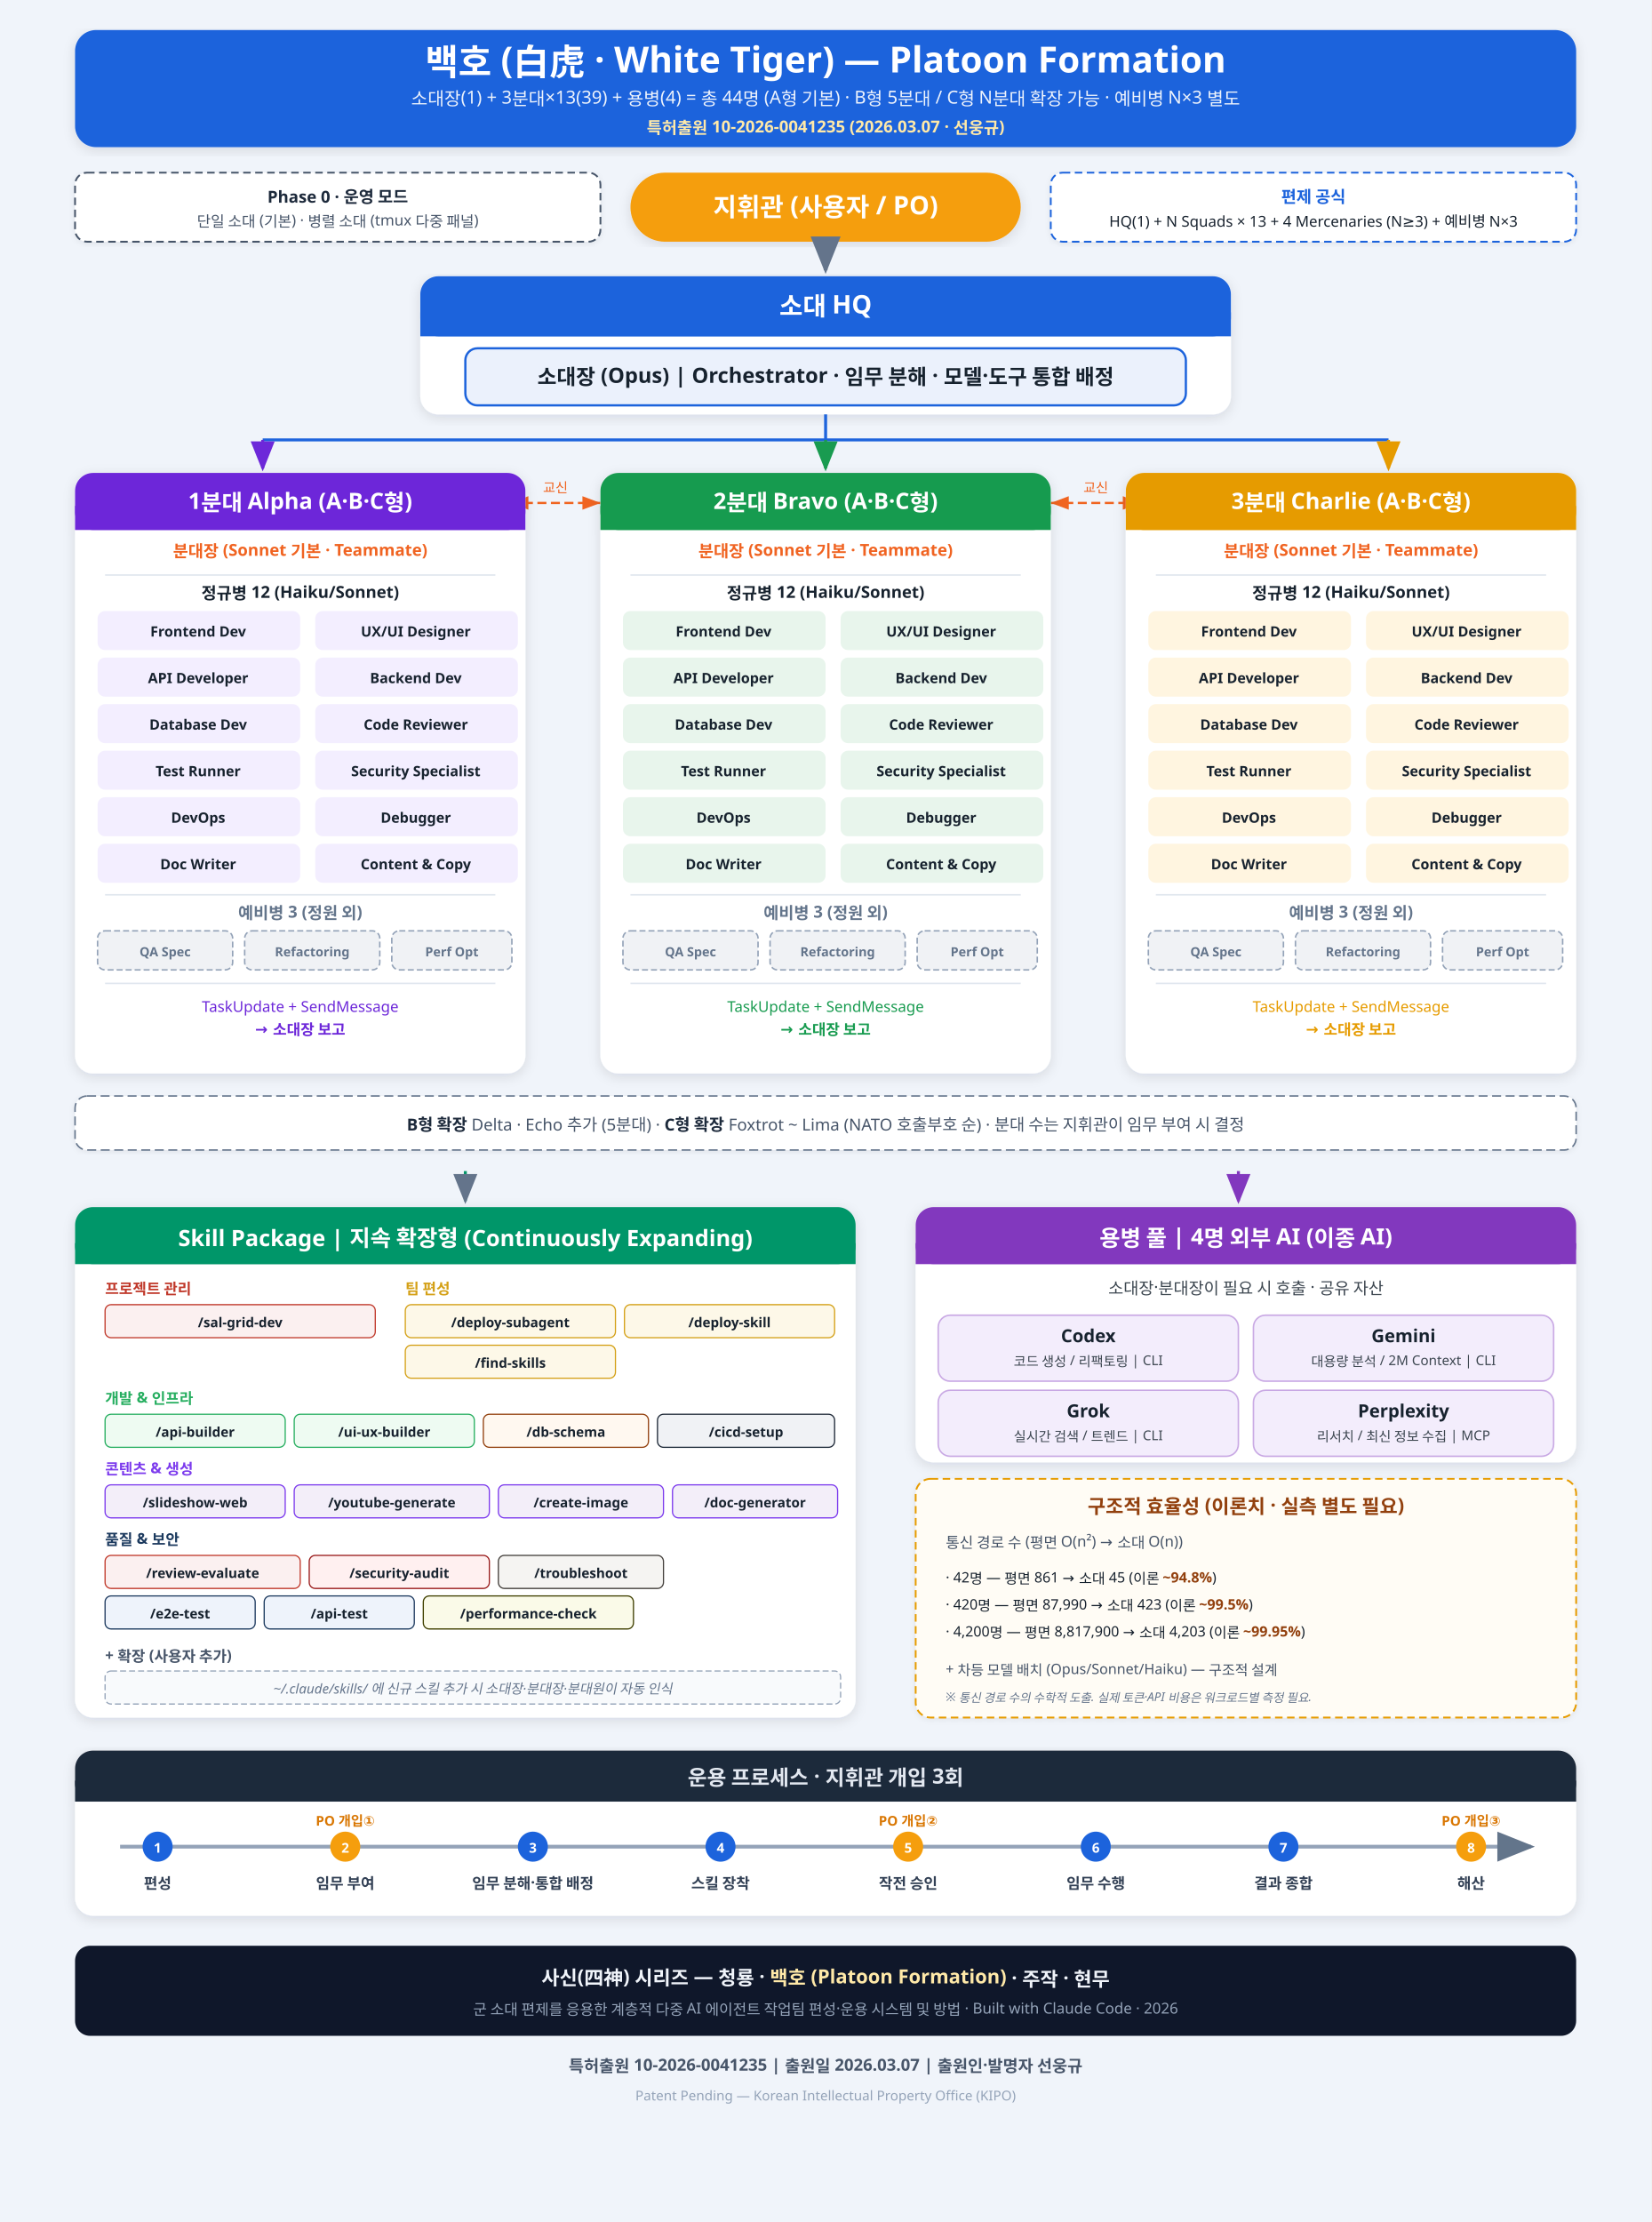
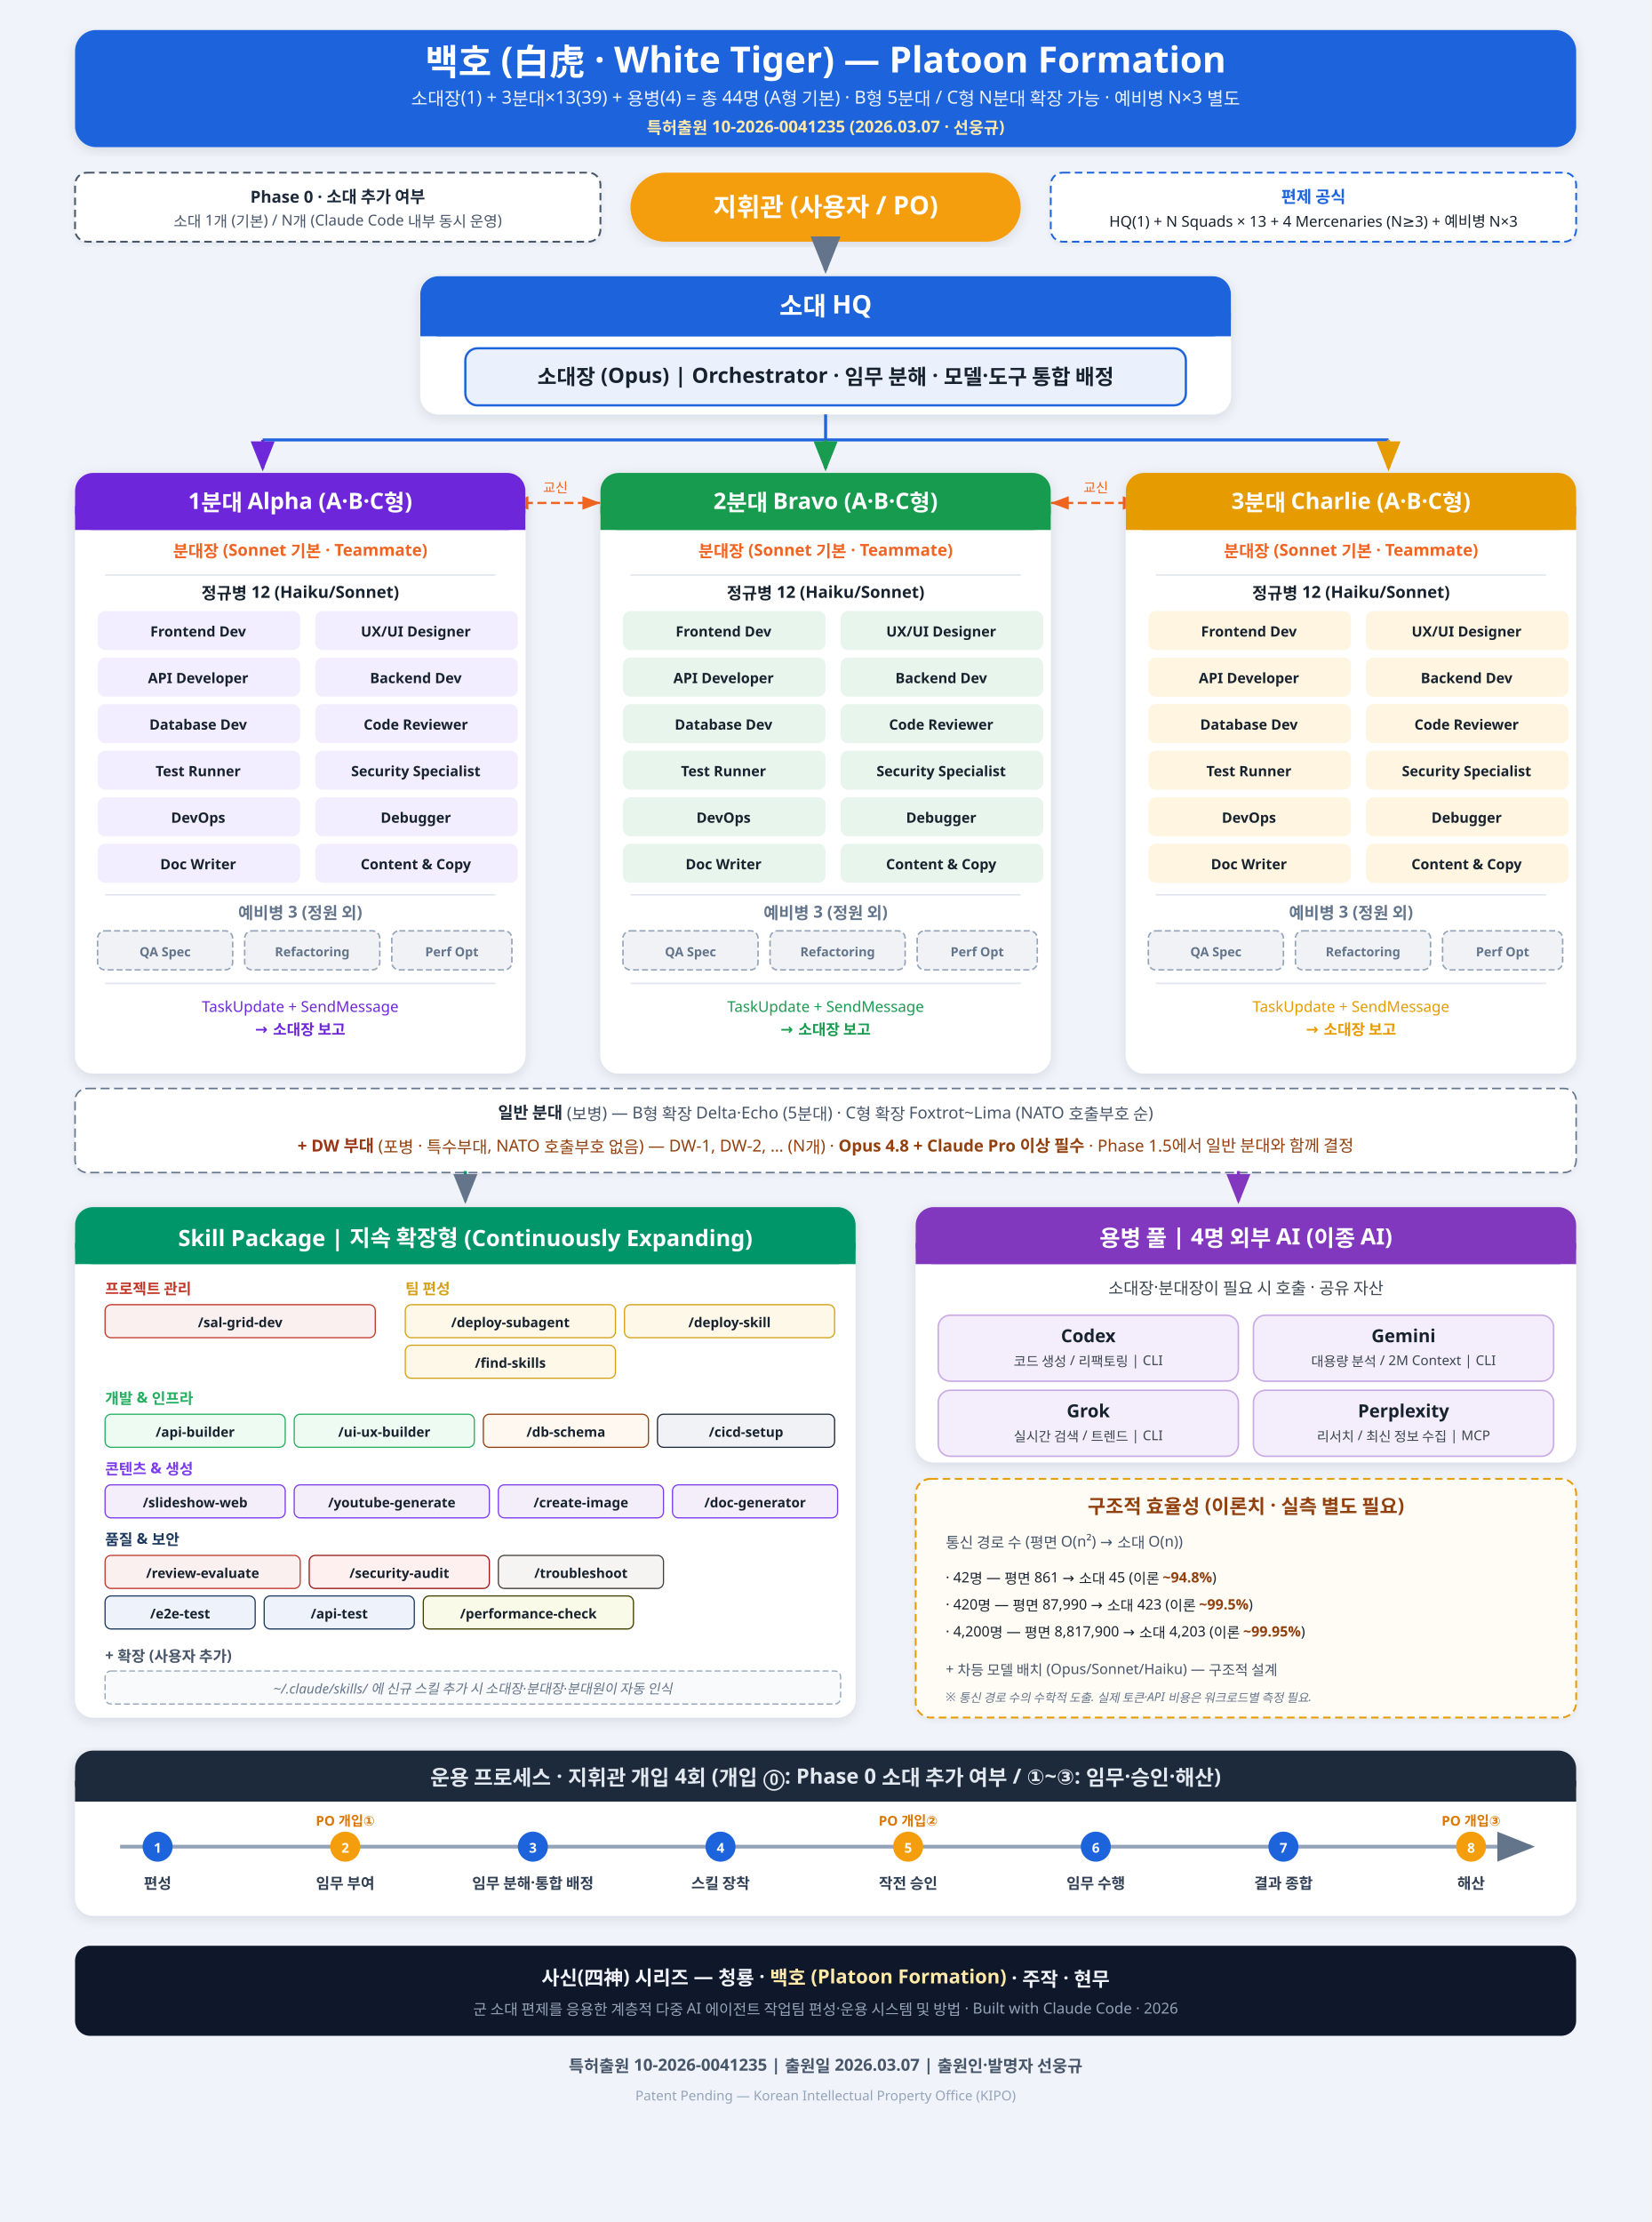
<svg xmlns="http://www.w3.org/2000/svg" viewBox="0 0 1100 1480" width="1100" height="1480" font-family="'Malgun Gothic', 'Segoe UI', sans-serif">
  <defs>
    <filter id="shadow" x="-4%" y="-4%" width="108%" height="112%">
      <feDropShadow dx="0" dy="2" stdDeviation="4" flood-color="#19232F" flood-opacity="0.12" />
    </filter>
    <filter id="shadowSm" x="-4%" y="-4%" width="108%" height="112%">
      <feDropShadow dx="0" dy="1" stdDeviation="2" flood-color="#19232F" flood-opacity="0.07" />
    </filter>
    <marker id="arrowBlue" markerWidth="10" markerHeight="8" refX="9" refY="4" orient="auto">
      <polygon points="0,0 10,4 0,8" fill="#1E64DC" />
    </marker>
    <marker id="arrowViolet" markerWidth="10" markerHeight="8" refX="9" refY="4" orient="auto">
      <polygon points="0,0 10,4 0,8" fill="#6D28D9" />
    </marker>
    <marker id="arrowGreen" markerWidth="10" markerHeight="8" refX="9" refY="4" orient="auto">
      <polygon points="0,0 10,4 0,8" fill="#199B50" />
    </marker>
    <marker id="arrowOrange" markerWidth="10" markerHeight="8" refX="9" refY="4" orient="auto">
      <polygon points="0,0 10,4 0,8" fill="#E69B00" />
    </marker>
    <marker id="arrowPurple" markerWidth="10" markerHeight="8" refX="9" refY="4" orient="auto">
      <polygon points="0,0 10,4 0,8" fill="#8237BE" />
    </marker>
    <marker id="arrowGray" markerWidth="10" markerHeight="8" refX="9" refY="4" orient="auto">
      <polygon points="0,0 10,4 0,8" fill="#64748b" />
    </marker>
    <marker id="arrowCommL" markerWidth="8" markerHeight="6" refX="0" refY="3" orient="auto">
      <polygon points="8,0 0,3 8,6" fill="#F06420" />
    </marker>
    <marker id="arrowCommR" markerWidth="8" markerHeight="6" refX="8" refY="3" orient="auto">
      <polygon points="0,0 8,3 0,6" fill="#F06420" />
    </marker>
  </defs>
  <rect width="1100" height="1480" fill="#F0F4FA" />
  <rect x="50" y="20" width="1000" height="78" rx="14" fill="#1E64DC" filter="url(#shadow)" />
  <text x="550" y="50" text-anchor="middle" fill="#FFFFFF" font-size="24" font-weight="bold">백호 (白虎 · White Tiger) — Platoon Formation</text>
  <text x="550" y="70" text-anchor="middle" fill="#FFFFFF" font-size="12" opacity="0.92">소대장(1) + 3분대×13(39) + 용병(4) = 총 44명 (A형 기본) · B형 5분대 / C형 N분대 확장 가능 · 예비병 N×3 별도</text>
  <text x="550" y="89" text-anchor="middle" fill="#FFE9A8" font-size="11" font-weight="bold">특허출원 10-2026-0041235 (2026.03.07 · 선웅규)</text>
  <rect x="420" y="115" width="260" height="46" rx="23" fill="#F59E0B" filter="url(#shadow)" />
  <text x="550" y="144" text-anchor="middle" fill="#FFFFFF" font-size="17" font-weight="bold">지휘관 (사용자 / PO)</text>
  <g filter="url(#shadowSm)">
    <rect x="50" y="115" width="350" height="46" rx="8" fill="#FFFFFF" stroke="#475569" stroke-width="1.2" stroke-dasharray="5,3" />
-     <text x="225" y="135" text-anchor="middle" fill="#1e293b" font-size="11" font-weight="bold">Phase 0 · 운영 모드</text>
-     <text x="225" y="151" text-anchor="middle" fill="#475569" font-size="10">단일 소대 (기본) · 병렬 소대 (tmux 다중 패널)</text>
+     <text x="225" y="135" text-anchor="middle" fill="#1e293b" font-size="11" font-weight="bold">Phase 0 · 소대 추가 여부</text>
+     <text x="225" y="151" text-anchor="middle" fill="#475569" font-size="10">소대 1개 (기본) / N개 (Claude Code 내부 동시 운영)</text>
  </g>
  <g filter="url(#shadowSm)">
    <rect x="700" y="115" width="350" height="46" rx="8" fill="#FFFFFF" stroke="#1E64DC" stroke-width="1.2" stroke-dasharray="5,3" />
    <text x="875" y="135" text-anchor="middle" fill="#1E64DC" font-size="11" font-weight="bold">편제 공식</text>
    <text x="875" y="151" text-anchor="middle" fill="#19232F" font-size="10">HQ(1) + N Squads × 13 + 4 Mercenaries (N≥3) + 예비병 N×3</text>
  </g>
  <line x1="550" y1="161" x2="550" y2="180" stroke="#475569" stroke-width="2.5" marker-end="url(#arrowGray)" />
  <g filter="url(#shadow)">
    <rect x="280" y="184" width="540" height="92" rx="12" fill="#FFFFFF" />
    <rect x="280" y="184" width="540" height="40" rx="12" fill="#1E64DC" />
    <rect x="280" y="208" width="540" height="16" fill="#1E64DC" />
    <text x="550" y="210" text-anchor="middle" fill="#FFFFFF" font-size="17" font-weight="bold">소대 HQ</text>
    <rect x="310" y="232" width="480" height="38" rx="8" fill="#EBF1FC" stroke="#1E64DC" stroke-width="1.5" />
    <text x="550" y="256" text-anchor="middle" fill="#19232F" font-size="14" font-weight="bold">소대장 (Opus)  |  Orchestrator · 임무 분해 · 모델·도구 통합 배정</text>
  </g>
  <line x1="550" y1="276" x2="550" y2="293" stroke="#1E64DC" stroke-width="2" />
  <line x1="175" y1="293" x2="925" y2="293" stroke="#1E64DC" stroke-width="2" />
  <line x1="175" y1="293" x2="175" y2="312" stroke="#6D28D9" stroke-width="2" marker-end="url(#arrowViolet)" />
  <line x1="550" y1="293" x2="550" y2="312" stroke="#199B50" stroke-width="2" marker-end="url(#arrowGreen)" />
  <line x1="925" y1="293" x2="925" y2="312" stroke="#E69B00" stroke-width="2" marker-end="url(#arrowOrange)" />
  <line x1="340" y1="335" x2="400" y2="335" stroke="#F06420" stroke-width="1.5" stroke-dasharray="6,3" marker-start="url(#arrowCommL)" marker-end="url(#arrowCommR)" />
  <text x="370" y="328" text-anchor="middle" fill="#F06420" font-size="9">교신</text>
  <line x1="700" y1="335" x2="760" y2="335" stroke="#F06420" stroke-width="1.5" stroke-dasharray="6,3" marker-start="url(#arrowCommL)" marker-end="url(#arrowCommR)" />
  <text x="730" y="328" text-anchor="middle" fill="#F06420" font-size="9">교신</text>
  <g filter="url(#shadow)">
    <rect x="50" y="315" width="300" height="400" rx="12" fill="#FFFFFF" />
    <rect x="50" y="315" width="300" height="38" rx="12" fill="#6D28D9" />
    <rect x="50" y="337" width="300" height="16" fill="#6D28D9" />
    <text x="200" y="339" text-anchor="middle" fill="#FFFFFF" font-size="15" font-weight="bold">1분대  Alpha  (A·B·C형)</text>
    <text x="200" y="371" text-anchor="middle" fill="#F06420" font-size="11" font-weight="bold">분대장 (Sonnet 기본 · Teammate)</text>
    <line x1="70" y1="383" x2="330" y2="383" stroke="#E0E6EE" stroke-width="1" />
    <text x="200" y="399" text-anchor="middle" fill="#19232F" font-size="11" font-weight="bold">정규병 12  (Haiku/Sonnet)</text>
    <rect x="65" y="407" width="135" height="26" rx="5" fill="#F3EEFF" />
    <text x="132" y="424" text-anchor="middle" fill="#19232F" font-size="9.5" font-weight="bold">Frontend Dev</text>
    <rect x="210" y="407" width="135" height="26" rx="5" fill="#F3EEFF" />
    <text x="277" y="424" text-anchor="middle" fill="#19232F" font-size="9.5" font-weight="bold">UX/UI Designer</text>
    <rect x="65" y="438" width="135" height="26" rx="5" fill="#F3EEFF" />
    <text x="132" y="455" text-anchor="middle" fill="#19232F" font-size="9.5" font-weight="bold">API Developer</text>
    <rect x="210" y="438" width="135" height="26" rx="5" fill="#F3EEFF" />
    <text x="277" y="455" text-anchor="middle" fill="#19232F" font-size="9.5" font-weight="bold">Backend Dev</text>
    <rect x="65" y="469" width="135" height="26" rx="5" fill="#F3EEFF" />
    <text x="132" y="486" text-anchor="middle" fill="#19232F" font-size="9.5" font-weight="bold">Database Dev</text>
    <rect x="210" y="469" width="135" height="26" rx="5" fill="#F3EEFF" />
    <text x="277" y="486" text-anchor="middle" fill="#19232F" font-size="9.5" font-weight="bold">Code Reviewer</text>
    <rect x="65" y="500" width="135" height="26" rx="5" fill="#F3EEFF" />
    <text x="132" y="517" text-anchor="middle" fill="#19232F" font-size="9.5" font-weight="bold">Test Runner</text>
    <rect x="210" y="500" width="135" height="26" rx="5" fill="#F3EEFF" />
    <text x="277" y="517" text-anchor="middle" fill="#19232F" font-size="9.5" font-weight="bold">Security Specialist</text>
    <rect x="65" y="531" width="135" height="26" rx="5" fill="#F3EEFF" />
    <text x="132" y="548" text-anchor="middle" fill="#19232F" font-size="9.5" font-weight="bold">DevOps</text>
    <rect x="210" y="531" width="135" height="26" rx="5" fill="#F3EEFF" />
    <text x="277" y="548" text-anchor="middle" fill="#19232F" font-size="9.5" font-weight="bold">Debugger</text>
    <rect x="65" y="562" width="135" height="26" rx="5" fill="#F3EEFF" />
    <text x="132" y="579" text-anchor="middle" fill="#19232F" font-size="9.5" font-weight="bold">Doc Writer</text>
    <rect x="210" y="562" width="135" height="26" rx="5" fill="#F3EEFF" />
    <text x="277" y="579" text-anchor="middle" fill="#19232F" font-size="9.5" font-weight="bold">Content &amp; Copy</text>
    <line x1="70" y1="596" x2="330" y2="596" stroke="#E0E6EE" stroke-width="1" />
    <text x="200" y="612" text-anchor="middle" fill="#64748b" font-size="11" font-weight="bold">예비병 3 (정원 외)</text>
    <rect x="65" y="620" width="90" height="26" rx="5" fill="#F0F2F5" stroke="#94a3b8" stroke-width="1" stroke-dasharray="4,2" />
    <text x="110" y="637" text-anchor="middle" fill="#64748b" font-size="8.5" font-weight="bold">QA Spec</text>
    <rect x="163" y="620" width="90" height="26" rx="5" fill="#F0F2F5" stroke="#94a3b8" stroke-width="1" stroke-dasharray="4,2" />
    <text x="208" y="637" text-anchor="middle" fill="#64748b" font-size="8.5" font-weight="bold">Refactoring</text>
    <rect x="261" y="620" width="80" height="26" rx="5" fill="#F0F2F5" stroke="#94a3b8" stroke-width="1" stroke-dasharray="4,2" />
    <text x="301" y="637" text-anchor="middle" fill="#64748b" font-size="8.5" font-weight="bold">Perf Opt</text>
    <line x1="70" y1="655" x2="330" y2="655" stroke="#E0E6EE" stroke-width="1" />
    <text x="200" y="674" text-anchor="middle" fill="#6D28D9" font-size="10">TaskUpdate + SendMessage</text>
    <text x="200" y="689" text-anchor="middle" fill="#6D28D9" font-size="10" font-weight="bold">→ 소대장 보고</text>
  </g>
  <g filter="url(#shadow)">
    <rect x="400" y="315" width="300" height="400" rx="12" fill="#FFFFFF" />
    <rect x="400" y="315" width="300" height="38" rx="12" fill="#199B50" />
    <rect x="400" y="337" width="300" height="16" fill="#199B50" />
    <text x="550" y="339" text-anchor="middle" fill="#FFFFFF" font-size="15" font-weight="bold">2분대  Bravo  (A·B·C형)</text>
    <text x="550" y="371" text-anchor="middle" fill="#F06420" font-size="11" font-weight="bold">분대장 (Sonnet 기본 · Teammate)</text>
    <line x1="420" y1="383" x2="680" y2="383" stroke="#E0E6EE" stroke-width="1" />
    <text x="550" y="399" text-anchor="middle" fill="#19232F" font-size="11" font-weight="bold">정규병 12  (Haiku/Sonnet)</text>
    <rect x="415" y="407" width="135" height="26" rx="5" fill="#E8F5EC" />
    <text x="482" y="424" text-anchor="middle" fill="#19232F" font-size="9.5" font-weight="bold">Frontend Dev</text>
    <rect x="560" y="407" width="135" height="26" rx="5" fill="#E8F5EC" />
    <text x="627" y="424" text-anchor="middle" fill="#19232F" font-size="9.5" font-weight="bold">UX/UI Designer</text>
    <rect x="415" y="438" width="135" height="26" rx="5" fill="#E8F5EC" />
    <text x="482" y="455" text-anchor="middle" fill="#19232F" font-size="9.5" font-weight="bold">API Developer</text>
    <rect x="560" y="438" width="135" height="26" rx="5" fill="#E8F5EC" />
    <text x="627" y="455" text-anchor="middle" fill="#19232F" font-size="9.5" font-weight="bold">Backend Dev</text>
    <rect x="415" y="469" width="135" height="26" rx="5" fill="#E8F5EC" />
    <text x="482" y="486" text-anchor="middle" fill="#19232F" font-size="9.5" font-weight="bold">Database Dev</text>
    <rect x="560" y="469" width="135" height="26" rx="5" fill="#E8F5EC" />
    <text x="627" y="486" text-anchor="middle" fill="#19232F" font-size="9.5" font-weight="bold">Code Reviewer</text>
    <rect x="415" y="500" width="135" height="26" rx="5" fill="#E8F5EC" />
    <text x="482" y="517" text-anchor="middle" fill="#19232F" font-size="9.5" font-weight="bold">Test Runner</text>
    <rect x="560" y="500" width="135" height="26" rx="5" fill="#E8F5EC" />
    <text x="627" y="517" text-anchor="middle" fill="#19232F" font-size="9.5" font-weight="bold">Security Specialist</text>
    <rect x="415" y="531" width="135" height="26" rx="5" fill="#E8F5EC" />
    <text x="482" y="548" text-anchor="middle" fill="#19232F" font-size="9.5" font-weight="bold">DevOps</text>
    <rect x="560" y="531" width="135" height="26" rx="5" fill="#E8F5EC" />
    <text x="627" y="548" text-anchor="middle" fill="#19232F" font-size="9.5" font-weight="bold">Debugger</text>
    <rect x="415" y="562" width="135" height="26" rx="5" fill="#E8F5EC" />
    <text x="482" y="579" text-anchor="middle" fill="#19232F" font-size="9.5" font-weight="bold">Doc Writer</text>
    <rect x="560" y="562" width="135" height="26" rx="5" fill="#E8F5EC" />
    <text x="627" y="579" text-anchor="middle" fill="#19232F" font-size="9.5" font-weight="bold">Content &amp; Copy</text>
    <line x1="420" y1="596" x2="680" y2="596" stroke="#E0E6EE" stroke-width="1" />
    <text x="550" y="612" text-anchor="middle" fill="#64748b" font-size="11" font-weight="bold">예비병 3 (정원 외)</text>
    <rect x="415" y="620" width="90" height="26" rx="5" fill="#F0F2F5" stroke="#94a3b8" stroke-width="1" stroke-dasharray="4,2" />
    <text x="460" y="637" text-anchor="middle" fill="#64748b" font-size="8.5" font-weight="bold">QA Spec</text>
    <rect x="513" y="620" width="90" height="26" rx="5" fill="#F0F2F5" stroke="#94a3b8" stroke-width="1" stroke-dasharray="4,2" />
    <text x="558" y="637" text-anchor="middle" fill="#64748b" font-size="8.5" font-weight="bold">Refactoring</text>
    <rect x="611" y="620" width="80" height="26" rx="5" fill="#F0F2F5" stroke="#94a3b8" stroke-width="1" stroke-dasharray="4,2" />
    <text x="651" y="637" text-anchor="middle" fill="#64748b" font-size="8.5" font-weight="bold">Perf Opt</text>
    <line x1="420" y1="655" x2="680" y2="655" stroke="#E0E6EE" stroke-width="1" />
    <text x="550" y="674" text-anchor="middle" fill="#199B50" font-size="10">TaskUpdate + SendMessage</text>
    <text x="550" y="689" text-anchor="middle" fill="#199B50" font-size="10" font-weight="bold">→ 소대장 보고</text>
  </g>
  <g filter="url(#shadow)">
    <rect x="750" y="315" width="300" height="400" rx="12" fill="#FFFFFF" />
    <rect x="750" y="315" width="300" height="38" rx="12" fill="#E69B00" />
    <rect x="750" y="337" width="300" height="16" fill="#E69B00" />
    <text x="900" y="339" text-anchor="middle" fill="#FFFFFF" font-size="15" font-weight="bold">3분대  Charlie  (A·B·C형)</text>
    <text x="900" y="371" text-anchor="middle" fill="#F06420" font-size="11" font-weight="bold">분대장 (Sonnet 기본 · Teammate)</text>
    <line x1="770" y1="383" x2="1030" y2="383" stroke="#E0E6EE" stroke-width="1" />
    <text x="900" y="399" text-anchor="middle" fill="#19232F" font-size="11" font-weight="bold">정규병 12  (Haiku/Sonnet)</text>
    <rect x="765" y="407" width="135" height="26" rx="5" fill="#FFF5E0" />
    <text x="832" y="424" text-anchor="middle" fill="#19232F" font-size="9.5" font-weight="bold">Frontend Dev</text>
    <rect x="910" y="407" width="135" height="26" rx="5" fill="#FFF5E0" />
    <text x="977" y="424" text-anchor="middle" fill="#19232F" font-size="9.5" font-weight="bold">UX/UI Designer</text>
    <rect x="765" y="438" width="135" height="26" rx="5" fill="#FFF5E0" />
    <text x="832" y="455" text-anchor="middle" fill="#19232F" font-size="9.5" font-weight="bold">API Developer</text>
    <rect x="910" y="438" width="135" height="26" rx="5" fill="#FFF5E0" />
    <text x="977" y="455" text-anchor="middle" fill="#19232F" font-size="9.5" font-weight="bold">Backend Dev</text>
    <rect x="765" y="469" width="135" height="26" rx="5" fill="#FFF5E0" />
    <text x="832" y="486" text-anchor="middle" fill="#19232F" font-size="9.5" font-weight="bold">Database Dev</text>
    <rect x="910" y="469" width="135" height="26" rx="5" fill="#FFF5E0" />
    <text x="977" y="486" text-anchor="middle" fill="#19232F" font-size="9.5" font-weight="bold">Code Reviewer</text>
    <rect x="765" y="500" width="135" height="26" rx="5" fill="#FFF5E0" />
    <text x="832" y="517" text-anchor="middle" fill="#19232F" font-size="9.5" font-weight="bold">Test Runner</text>
    <rect x="910" y="500" width="135" height="26" rx="5" fill="#FFF5E0" />
    <text x="977" y="517" text-anchor="middle" fill="#19232F" font-size="9.5" font-weight="bold">Security Specialist</text>
    <rect x="765" y="531" width="135" height="26" rx="5" fill="#FFF5E0" />
    <text x="832" y="548" text-anchor="middle" fill="#19232F" font-size="9.5" font-weight="bold">DevOps</text>
    <rect x="910" y="531" width="135" height="26" rx="5" fill="#FFF5E0" />
    <text x="977" y="548" text-anchor="middle" fill="#19232F" font-size="9.5" font-weight="bold">Debugger</text>
    <rect x="765" y="562" width="135" height="26" rx="5" fill="#FFF5E0" />
    <text x="832" y="579" text-anchor="middle" fill="#19232F" font-size="9.5" font-weight="bold">Doc Writer</text>
    <rect x="910" y="562" width="135" height="26" rx="5" fill="#FFF5E0" />
    <text x="977" y="579" text-anchor="middle" fill="#19232F" font-size="9.5" font-weight="bold">Content &amp; Copy</text>
    <line x1="770" y1="596" x2="1030" y2="596" stroke="#E0E6EE" stroke-width="1" />
    <text x="900" y="612" text-anchor="middle" fill="#64748b" font-size="11" font-weight="bold">예비병 3 (정원 외)</text>
    <rect x="765" y="620" width="90" height="26" rx="5" fill="#F0F2F5" stroke="#94a3b8" stroke-width="1" stroke-dasharray="4,2" />
    <text x="810" y="637" text-anchor="middle" fill="#64748b" font-size="8.5" font-weight="bold">QA Spec</text>
    <rect x="863" y="620" width="90" height="26" rx="5" fill="#F0F2F5" stroke="#94a3b8" stroke-width="1" stroke-dasharray="4,2" />
    <text x="908" y="637" text-anchor="middle" fill="#64748b" font-size="8.5" font-weight="bold">Refactoring</text>
    <rect x="961" y="620" width="80" height="26" rx="5" fill="#F0F2F5" stroke="#94a3b8" stroke-width="1" stroke-dasharray="4,2" />
    <text x="1001" y="637" text-anchor="middle" fill="#64748b" font-size="8.5" font-weight="bold">Perf Opt</text>
    <line x1="770" y1="655" x2="1030" y2="655" stroke="#E0E6EE" stroke-width="1" />
    <text x="900" y="674" text-anchor="middle" fill="#E69B00" font-size="10">TaskUpdate + SendMessage</text>
    <text x="900" y="689" text-anchor="middle" fill="#E69B00" font-size="10" font-weight="bold">→ 소대장 보고</text>
  </g>
  <g filter="url(#shadowSm)">
-     <rect x="50" y="730" width="1000" height="36" rx="8" fill="#FFFFFF" stroke="#64748b" stroke-width="1" stroke-dasharray="6,3" />
-     <text x="550" y="753" text-anchor="middle" fill="#475569" font-size="11">
-       <tspan font-weight="bold" fill="#1e293b">B형 확장</tspan> Delta · Echo 추가 (5분대)  ·  <tspan font-weight="bold" fill="#1e293b">C형 확장</tspan> Foxtrot ~ Lima (NATO 호출부호 순)  ·  분대 수는 지휘관이 임무 부여 시 결정</text>
+     <rect x="50" y="725" width="1000" height="56" rx="8" fill="#FFFFFF" stroke="#64748b" stroke-width="1" stroke-dasharray="6,3" />
+     <text x="550" y="745" text-anchor="middle" fill="#475569" font-size="11">
+       <tspan font-weight="bold" fill="#1e293b">일반 분대</tspan> (보병) — B형 확장 Delta·Echo (5분대) · C형 확장 Foxtrot~Lima (NATO 호출부호 순)</text>
+     <text x="550" y="767" text-anchor="middle" fill="#92400e" font-size="11">
+       <tspan font-weight="bold" fill="#9a3412">+ DW 부대</tspan> (포병 · 특수부대, NATO 호출부호 없음) — DW-1, DW-2, … (N개) · <tspan font-weight="bold">Opus 4.8 + Claude Pro 이상 필수</tspan> · Phase 1.5에서 일반 분대와 함께 결정</text>
  </g>
  <line x1="310" y1="780" x2="310" y2="800" stroke="#059669" stroke-width="2" marker-end="url(#arrowGray)" />
  <line x1="825" y1="780" x2="825" y2="800" stroke="#8237BE" stroke-width="2" marker-end="url(#arrowPurple)" />
  <g filter="url(#shadow)">
    <rect x="50" y="804" width="520" height="340" rx="12" fill="#FFFFFF" />
    <rect x="50" y="804" width="520" height="38" rx="12" fill="#059669" />
    <rect x="50" y="828" width="520" height="14" fill="#059669" />
    <text x="310" y="830" text-anchor="middle" fill="#FFFFFF" font-size="15" font-weight="bold">Skill Package  |  지속 확장형 (Continuously Expanding)</text>
    <text x="70" y="862" fill="#C0392B" font-size="10" font-weight="bold">프로젝트 관리</text>
    <rect x="70" y="869" width="180" height="22" rx="4" fill="#FBF0F0" stroke="#C0392B" stroke-width="0.8" />
    <text x="160" y="884" text-anchor="middle" fill="#19232F" font-size="9" font-weight="bold">/sal-grid-dev</text>
    <text x="270" y="862" fill="#D4A017" font-size="10" font-weight="bold">팀 편성</text>
    <rect x="270" y="869" width="140" height="22" rx="4" fill="#FDF8E8" stroke="#D4A017" stroke-width="0.8" />
    <text x="340" y="884" text-anchor="middle" fill="#19232F" font-size="9" font-weight="bold">/deploy-subagent</text>
    <rect x="416" y="869" width="140" height="22" rx="4" fill="#FDF8E8" stroke="#D4A017" stroke-width="0.8" />
    <text x="486" y="884" text-anchor="middle" fill="#19232F" font-size="9" font-weight="bold">/deploy-skill</text>
    <rect x="270" y="896" width="140" height="22" rx="4" fill="#FDF8E8" stroke="#D4A017" stroke-width="0.8" />
    <text x="340" y="911" text-anchor="middle" fill="#19232F" font-size="9" font-weight="bold">/find-skills</text>
    <text x="70" y="935" fill="#27AE60" font-size="10" font-weight="bold">개발 &amp; 인프라</text>
    <rect x="70" y="942" width="120" height="22" rx="4" fill="#EEFBF2" stroke="#27AE60" stroke-width="0.8" />
    <text x="130" y="957" text-anchor="middle" fill="#19232F" font-size="9" font-weight="bold">/api-builder</text>
    <rect x="196" y="942" width="120" height="22" rx="4" fill="#EEFBF2" stroke="#27AE60" stroke-width="0.8" />
    <text x="256" y="957" text-anchor="middle" fill="#19232F" font-size="9" font-weight="bold">/ui-ux-builder</text>
    <rect x="322" y="942" width="110" height="22" rx="4" fill="#FFF8F0" stroke="#92400e" stroke-width="0.8" />
    <text x="377" y="957" text-anchor="middle" fill="#19232F" font-size="9" font-weight="bold">/db-schema</text>
    <rect x="438" y="942" width="118" height="22" rx="4" fill="#F0F2F5" stroke="#1f2937" stroke-width="0.8" />
    <text x="497" y="957" text-anchor="middle" fill="#19232F" font-size="9" font-weight="bold">/cicd-setup</text>
    <text x="70" y="982" fill="#7c3aed" font-size="10" font-weight="bold">콘텐츠 &amp; 생성</text>
    <rect x="70" y="989" width="120" height="22" rx="4" fill="#F3EEF9" stroke="#7c3aed" stroke-width="0.8" />
    <text x="130" y="1004" text-anchor="middle" fill="#19232F" font-size="9" font-weight="bold">/slideshow-web</text>
    <rect x="196" y="989" width="130" height="22" rx="4" fill="#F3EEF9" stroke="#7c3aed" stroke-width="0.8" />
    <text x="261" y="1004" text-anchor="middle" fill="#19232F" font-size="9" font-weight="bold">/youtube-generate</text>
    <rect x="332" y="989" width="110" height="22" rx="4" fill="#F3EEF9" stroke="#7c3aed" stroke-width="0.8" />
    <text x="387" y="1004" text-anchor="middle" fill="#19232F" font-size="9" font-weight="bold">/create-image</text>
    <rect x="448" y="989" width="110" height="22" rx="4" fill="#F3EEF9" stroke="#7c3aed" stroke-width="0.8" />
    <text x="503" y="1004" text-anchor="middle" fill="#19232F" font-size="9" font-weight="bold">/doc-generator</text>
    <text x="70" y="1029" fill="#1e3a5f" font-size="10" font-weight="bold">품질 &amp; 보안</text>
    <rect x="70" y="1036" width="130" height="22" rx="4" fill="#FBF0F0" stroke="#C0392B" stroke-width="0.8" />
    <text x="135" y="1051" text-anchor="middle" fill="#19232F" font-size="9" font-weight="bold">/review-evaluate</text>
    <rect x="206" y="1036" width="120" height="22" rx="4" fill="#FFF0F0" stroke="#991b1b" stroke-width="0.8" />
    <text x="266" y="1051" text-anchor="middle" fill="#19232F" font-size="9" font-weight="bold">/security-audit</text>
    <rect x="332" y="1036" width="110" height="22" rx="4" fill="#F5F4F2" stroke="#44403c" stroke-width="0.8" />
    <text x="387" y="1051" text-anchor="middle" fill="#19232F" font-size="9" font-weight="bold">/troubleshoot</text>
    <rect x="70" y="1063" width="100" height="22" rx="4" fill="#EEF3FB" stroke="#1e3a5f" stroke-width="0.8" />
    <text x="120" y="1078" text-anchor="middle" fill="#19232F" font-size="9" font-weight="bold">/e2e-test</text>
    <rect x="176" y="1063" width="100" height="22" rx="4" fill="#EEF3FB" stroke="#1e3a5f" stroke-width="0.8" />
    <text x="226" y="1078" text-anchor="middle" fill="#19232F" font-size="9" font-weight="bold">/api-test</text>
    <rect x="282" y="1063" width="140" height="22" rx="4" fill="#FAFAE8" stroke="#3f3f00" stroke-width="0.8" />
    <text x="352" y="1078" text-anchor="middle" fill="#19232F" font-size="9" font-weight="bold">/performance-check</text>
    <text x="70" y="1106" fill="#475569" font-size="10" font-weight="bold">+ 확장 (사용자 추가)</text>
    <rect x="70" y="1113" width="490" height="22" rx="4" fill="#F8FAFC" stroke="#94a3b8" stroke-width="0.8" stroke-dasharray="4,2" />
    <text x="315" y="1128" text-anchor="middle" fill="#64748b" font-size="9" font-style="italic">~/.claude/skills/ 에 신규 스킬 추가 시 소대장·분대장·분대원이 자동 인식</text>
  </g>
  <g filter="url(#shadow)">
    <rect x="610" y="804" width="440" height="170" rx="12" fill="#FFFFFF" />
    <rect x="610" y="804" width="440" height="38" rx="12" fill="#8237BE" />
    <rect x="610" y="828" width="440" height="14" fill="#8237BE" />
    <text x="830" y="830" text-anchor="middle" fill="#FFFFFF" font-size="15" font-weight="bold">용병 풀  |  4명 외부 AI (이종 AI)</text>
    <text x="830" y="862" text-anchor="middle" fill="#3C4650" font-size="11">소대장·분대장이 필요 시 호출 · 공유 자산</text>
    <rect x="625" y="876" width="200" height="44" rx="8" fill="#F3EDFC" stroke="#8237BE" stroke-width="1" stroke-opacity="0.4" />
    <text x="725" y="894" text-anchor="middle" fill="#19232F" font-size="12" font-weight="bold">Codex</text>
    <text x="725" y="910" text-anchor="middle" fill="#3C4650" font-size="9">코드 생성 / 리팩토링  |  CLI</text>
    <rect x="835" y="876" width="200" height="44" rx="8" fill="#F3EDFC" stroke="#8237BE" stroke-width="1" stroke-opacity="0.4" />
    <text x="935" y="894" text-anchor="middle" fill="#19232F" font-size="12" font-weight="bold">Gemini</text>
    <text x="935" y="910" text-anchor="middle" fill="#3C4650" font-size="9">대용량 분석 / 2M Context  |  CLI</text>
    <rect x="625" y="926" width="200" height="44" rx="8" fill="#F3EDFC" stroke="#8237BE" stroke-width="1" stroke-opacity="0.4" />
    <text x="725" y="944" text-anchor="middle" fill="#19232F" font-size="12" font-weight="bold">Grok</text>
    <text x="725" y="960" text-anchor="middle" fill="#3C4650" font-size="9">실시간 검색 / 트렌드  |  CLI</text>
    <rect x="835" y="926" width="200" height="44" rx="8" fill="#F3EDFC" stroke="#8237BE" stroke-width="1" stroke-opacity="0.4" />
    <text x="935" y="944" text-anchor="middle" fill="#19232F" font-size="12" font-weight="bold">Perplexity</text>
    <text x="935" y="960" text-anchor="middle" fill="#3C4650" font-size="9">리서치 / 최신 정보 수집  |  MCP</text>
  </g>
  <g filter="url(#shadowSm)">
    <rect x="610" y="985" width="440" height="159" rx="10" fill="#FFFCF5" stroke="#E69B00" stroke-width="1.2" stroke-dasharray="5,3" />
    <text x="830" y="1008" text-anchor="middle" fill="#92400e" font-size="13" font-weight="bold">구조적 효율성 (이론치 · 실측 별도 필요)</text>
    <text x="630" y="1031" fill="#475569" font-size="10">통신 경로 수 (평면 O(n²) → 소대 O(n))</text>
    <text x="630" y="1054" fill="#19232F" font-size="9.5">· 42명 — 평면 861 → 소대 45 (이론 <tspan font-weight="bold" fill="#92400e">~94.8%</tspan>)</text>
    <text x="630" y="1072" fill="#19232F" font-size="9.5">· 420명 — 평면 87,990 → 소대 423 (이론 <tspan font-weight="bold" fill="#92400e">~99.5%</tspan>)</text>
    <text x="630" y="1090" fill="#19232F" font-size="9.5">· 4,200명 — 평면 8,817,900 → 소대 4,203 (이론 <tspan font-weight="bold" fill="#92400e">~99.95%</tspan>)</text>
    <text x="630" y="1115" fill="#475569" font-size="9.5">+ 차등 모델 배치 (Opus/Sonnet/Haiku) — 구조적 설계</text>
    <text x="630" y="1133" fill="#64748b" font-size="8" font-style="italic">※ 통신 경로 수의 수학적 도출. 실제 토큰·API 비용은 워크로드별 측정 필요.</text>
  </g>
  <g filter="url(#shadow)">
    <rect x="50" y="1166" width="1000" height="110" rx="12" fill="#FFFFFF" />
    <rect x="50" y="1166" width="1000" height="34" rx="12" fill="#1e293b" />
    <rect x="50" y="1186" width="1000" height="14" fill="#1e293b" />
-     <text x="550" y="1189" text-anchor="middle" fill="#e2e8f0" font-size="14" font-weight="bold">운용 프로세스 · 지휘관 개입 3회</text>
+     <text x="550" y="1189" text-anchor="middle" fill="#e2e8f0" font-size="14" font-weight="bold">운용 프로세스 · 지휘관 개입 4회 (개입 ⓪: Phase 0 소대 추가 여부 / ①~③: 임무·승인·해산)</text>
    <line x1="80" y1="1230" x2="1020" y2="1230" stroke="#94a3b8" stroke-width="2.5" marker-end="url(#arrowGray)" />
    <circle cx="105" cy="1230" r="10" fill="#1E64DC" />
    <text x="105" y="1234" text-anchor="middle" font-size="9" font-weight="bold" fill="#fff">1</text>
    <text x="105" y="1258" text-anchor="middle" font-size="10" font-weight="bold" fill="#334155">편성</text>
    <circle cx="230" cy="1230" r="10" fill="#F59E0B" />
    <text x="230" y="1234" text-anchor="middle" font-size="9" font-weight="bold" fill="#fff">2</text>
    <text x="230" y="1258" text-anchor="middle" font-size="10" font-weight="bold" fill="#334155">임무 부여</text>
    <text x="230" y="1216" text-anchor="middle" font-size="9" font-weight="bold" fill="#d97706">PO 개입①</text>
    <circle cx="355" cy="1230" r="10" fill="#1E64DC" />
    <text x="355" y="1234" text-anchor="middle" font-size="9" font-weight="bold" fill="#fff">3</text>
    <text x="355" y="1258" text-anchor="middle" font-size="10" font-weight="bold" fill="#334155">임무 분해·통합 배정</text>
    <circle cx="480" cy="1230" r="10" fill="#1E64DC" />
    <text x="480" y="1234" text-anchor="middle" font-size="9" font-weight="bold" fill="#fff">4</text>
    <text x="480" y="1258" text-anchor="middle" font-size="10" font-weight="bold" fill="#334155">스킬 장착</text>
    <circle cx="605" cy="1230" r="10" fill="#F59E0B" />
    <text x="605" y="1234" text-anchor="middle" font-size="9" font-weight="bold" fill="#fff">5</text>
    <text x="605" y="1258" text-anchor="middle" font-size="10" font-weight="bold" fill="#334155">작전 승인</text>
    <text x="605" y="1216" text-anchor="middle" font-size="9" font-weight="bold" fill="#d97706">PO 개입②</text>
    <circle cx="730" cy="1230" r="10" fill="#1E64DC" />
    <text x="730" y="1234" text-anchor="middle" font-size="9" font-weight="bold" fill="#fff">6</text>
    <text x="730" y="1258" text-anchor="middle" font-size="10" font-weight="bold" fill="#334155">임무 수행</text>
    <circle cx="855" cy="1230" r="10" fill="#1E64DC" />
    <text x="855" y="1234" text-anchor="middle" font-size="9" font-weight="bold" fill="#fff">7</text>
    <text x="855" y="1258" text-anchor="middle" font-size="10" font-weight="bold" fill="#334155">결과 종합</text>
    <circle cx="980" cy="1230" r="10" fill="#F59E0B" />
    <text x="980" y="1234" text-anchor="middle" font-size="9" font-weight="bold" fill="#fff">8</text>
    <text x="980" y="1258" text-anchor="middle" font-size="10" font-weight="bold" fill="#334155">해산</text>
    <text x="980" y="1216" text-anchor="middle" font-size="9" font-weight="bold" fill="#d97706">PO 개입③</text>
  </g>
  <g>
    <rect x="50" y="1296" width="1000" height="60" rx="10" fill="#0F172A" />
    <text x="550" y="1322" text-anchor="middle" fill="#F0F4FA" font-size="13" font-weight="bold">사신(四神) 시리즈 — 청룡 · <tspan fill="#FFE9A8">백호 (Platoon Formation)</tspan> · 주작 · 현무</text>
    <text x="550" y="1342" text-anchor="middle" fill="#94a3b8" font-size="10">군 소대 편제를 응용한 계층적 다중 AI 에이전트 작업팀 편성·운용 시스템 및 방법  ·  Built with Claude Code · 2026</text>
  </g>
  <text x="550" y="1380" text-anchor="middle" fill="#475569" font-size="11" font-weight="bold">특허출원 10-2026-0041235  |  출원일 2026.03.07  |  출원인·발명자 선웅규</text>
  <text x="550" y="1399" text-anchor="middle" fill="#94a3b8" font-size="9">Patent Pending — Korean Intellectual Property Office (KIPO)</text>
</svg>
